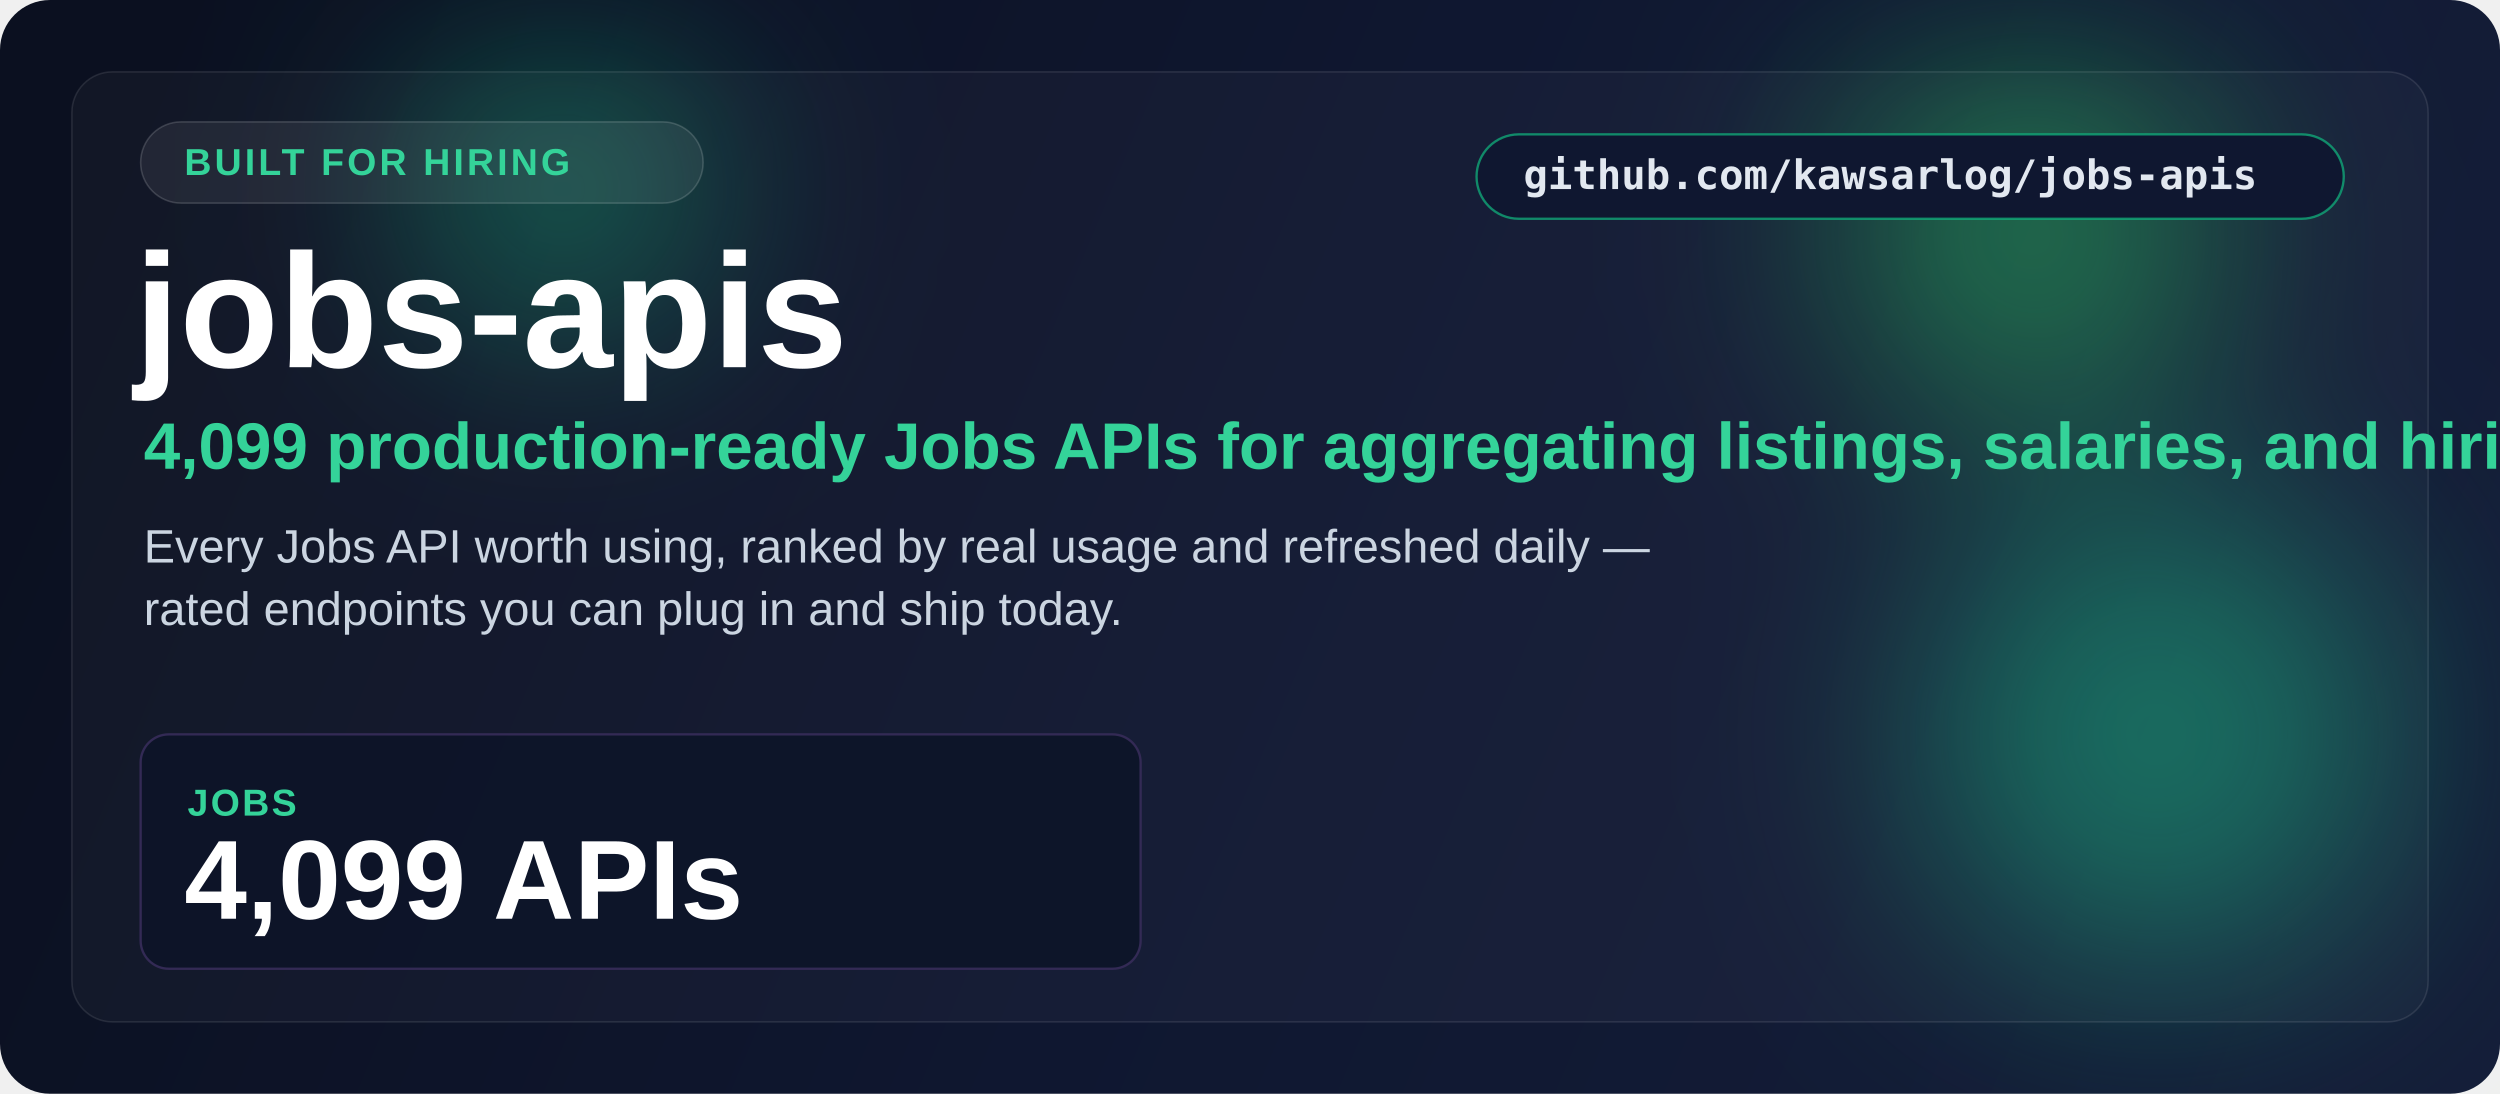
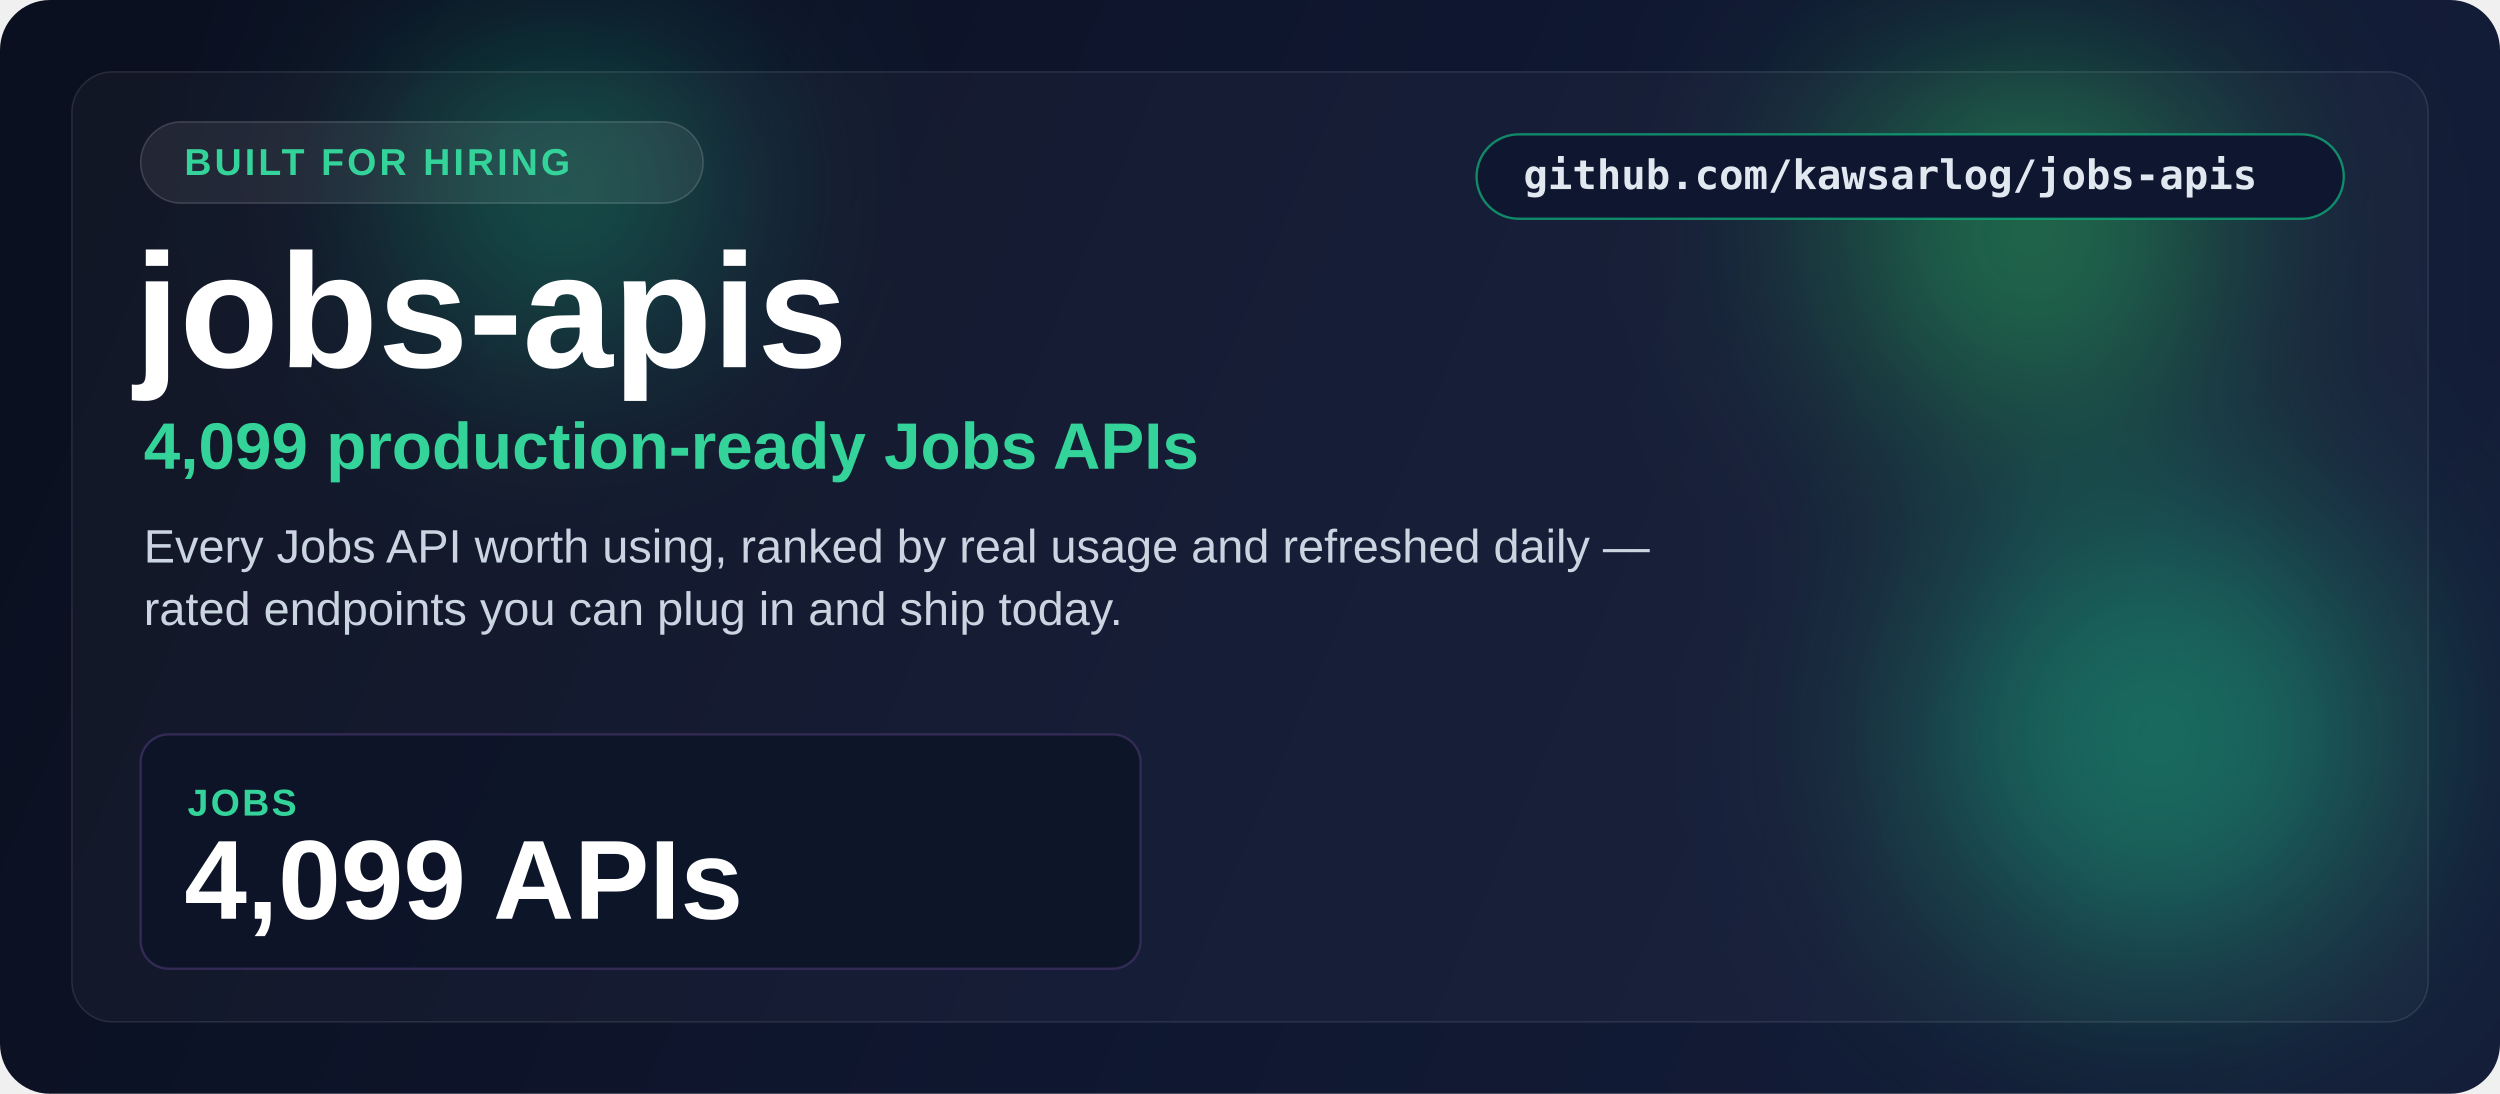
<svg xmlns="http://www.w3.org/2000/svg" width="1600" height="700" viewBox="0 0 1600 700" fill="none">
  <defs>
    <linearGradient id="bg" x1="80" y1="60" x2="1500" y2="660" gradientUnits="userSpaceOnUse">
      <stop stop-color="#0b1020" />
      <stop offset="0.5" stop-color="#0f1730" />
      <stop offset="1" stop-color="#141d38" />
    </linearGradient>
    <filter id="blur" x="0" y="0" width="1600" height="700" filterUnits="userSpaceOnUse" color-interpolation-filters="sRGB">
      <feGaussianBlur stdDeviation="70" />
    </filter>
  </defs>
  <rect width="1600" height="700" rx="32" fill="url(#bg)" />
  <g opacity="0.5" filter="url(#blur)">
    <circle cx="1380" cy="470" r="150" fill="#10b981" />
    <circle cx="1300" cy="150" r="120" fill="#22c55e" />
    <circle cx="360" cy="120" r="90" fill="#10b981" />
  </g>
  <rect x="46" y="46" width="1508" height="608" rx="26" fill="#ffffff" fill-opacity="0.03" stroke="#ffffff" stroke-opacity="0.10" />
  <rect x="945" y="86" width="555" height="54" rx="27" fill="#0f1730" stroke="#10b981" stroke-opacity="0.7" stroke-width="1.5" />
  <text x="975" y="121" font-size="26" font-weight="600" font-family="Consolas, monospace" fill="#e2e8f0">github.com/kawsarlog/jobs-apis</text>
  <rect x="90" y="78" width="360" height="52" rx="26" fill="#ffffff" fill-opacity="0.07" stroke="#ffffff" stroke-opacity="0.16" />
  <text x="118" y="112" font-family="Segoe UI, Arial, sans-serif" font-size="24" font-weight="700" letter-spacing="2" fill="#34d399">BUILT FOR HIRING</text>
  <text x="86" y="235" font-family="Segoe UI, Arial, sans-serif" font-size="104" font-weight="800" fill="#ffffff">jobs-apis</text>
-   <text x="92" y="300" font-family="Segoe UI, Arial, sans-serif" font-size="42" font-weight="600" fill="#34d399">4,099 production-ready Jobs APIs for aggregating listings, salaries, and hiring signals</text>
+   <text x="92" y="300" font-family="Segoe UI, Arial, sans-serif" font-size="42" font-weight="600" fill="#34d399">4,099 production-ready Jobs APIs</text>
  <text x="92" y="360" font-family="Segoe UI, Arial, sans-serif" font-size="30" fill="#cbd5e1">Every Jobs API worth using, ranked by real usage and refreshed daily —</text>
  <text x="92" y="400" font-family="Segoe UI, Arial, sans-serif" font-size="30" fill="#cbd5e1">rated endpoints you can plug in and ship today.</text>
  <rect x="90" y="470" width="640" height="150" rx="18" fill="#0d1428" fill-opacity="0.9" stroke="#332a55" stroke-width="1.5" />
  <text x="120" y="522" font-family="Segoe UI, Arial, sans-serif" font-size="24" font-weight="700" letter-spacing="1.5" fill="#34d399">JOBS</text>
  <text x="118" y="588" font-family="Segoe UI, Arial, sans-serif" font-size="72" font-weight="800" fill="#ffffff">4,099 APIs</text>
</svg>
